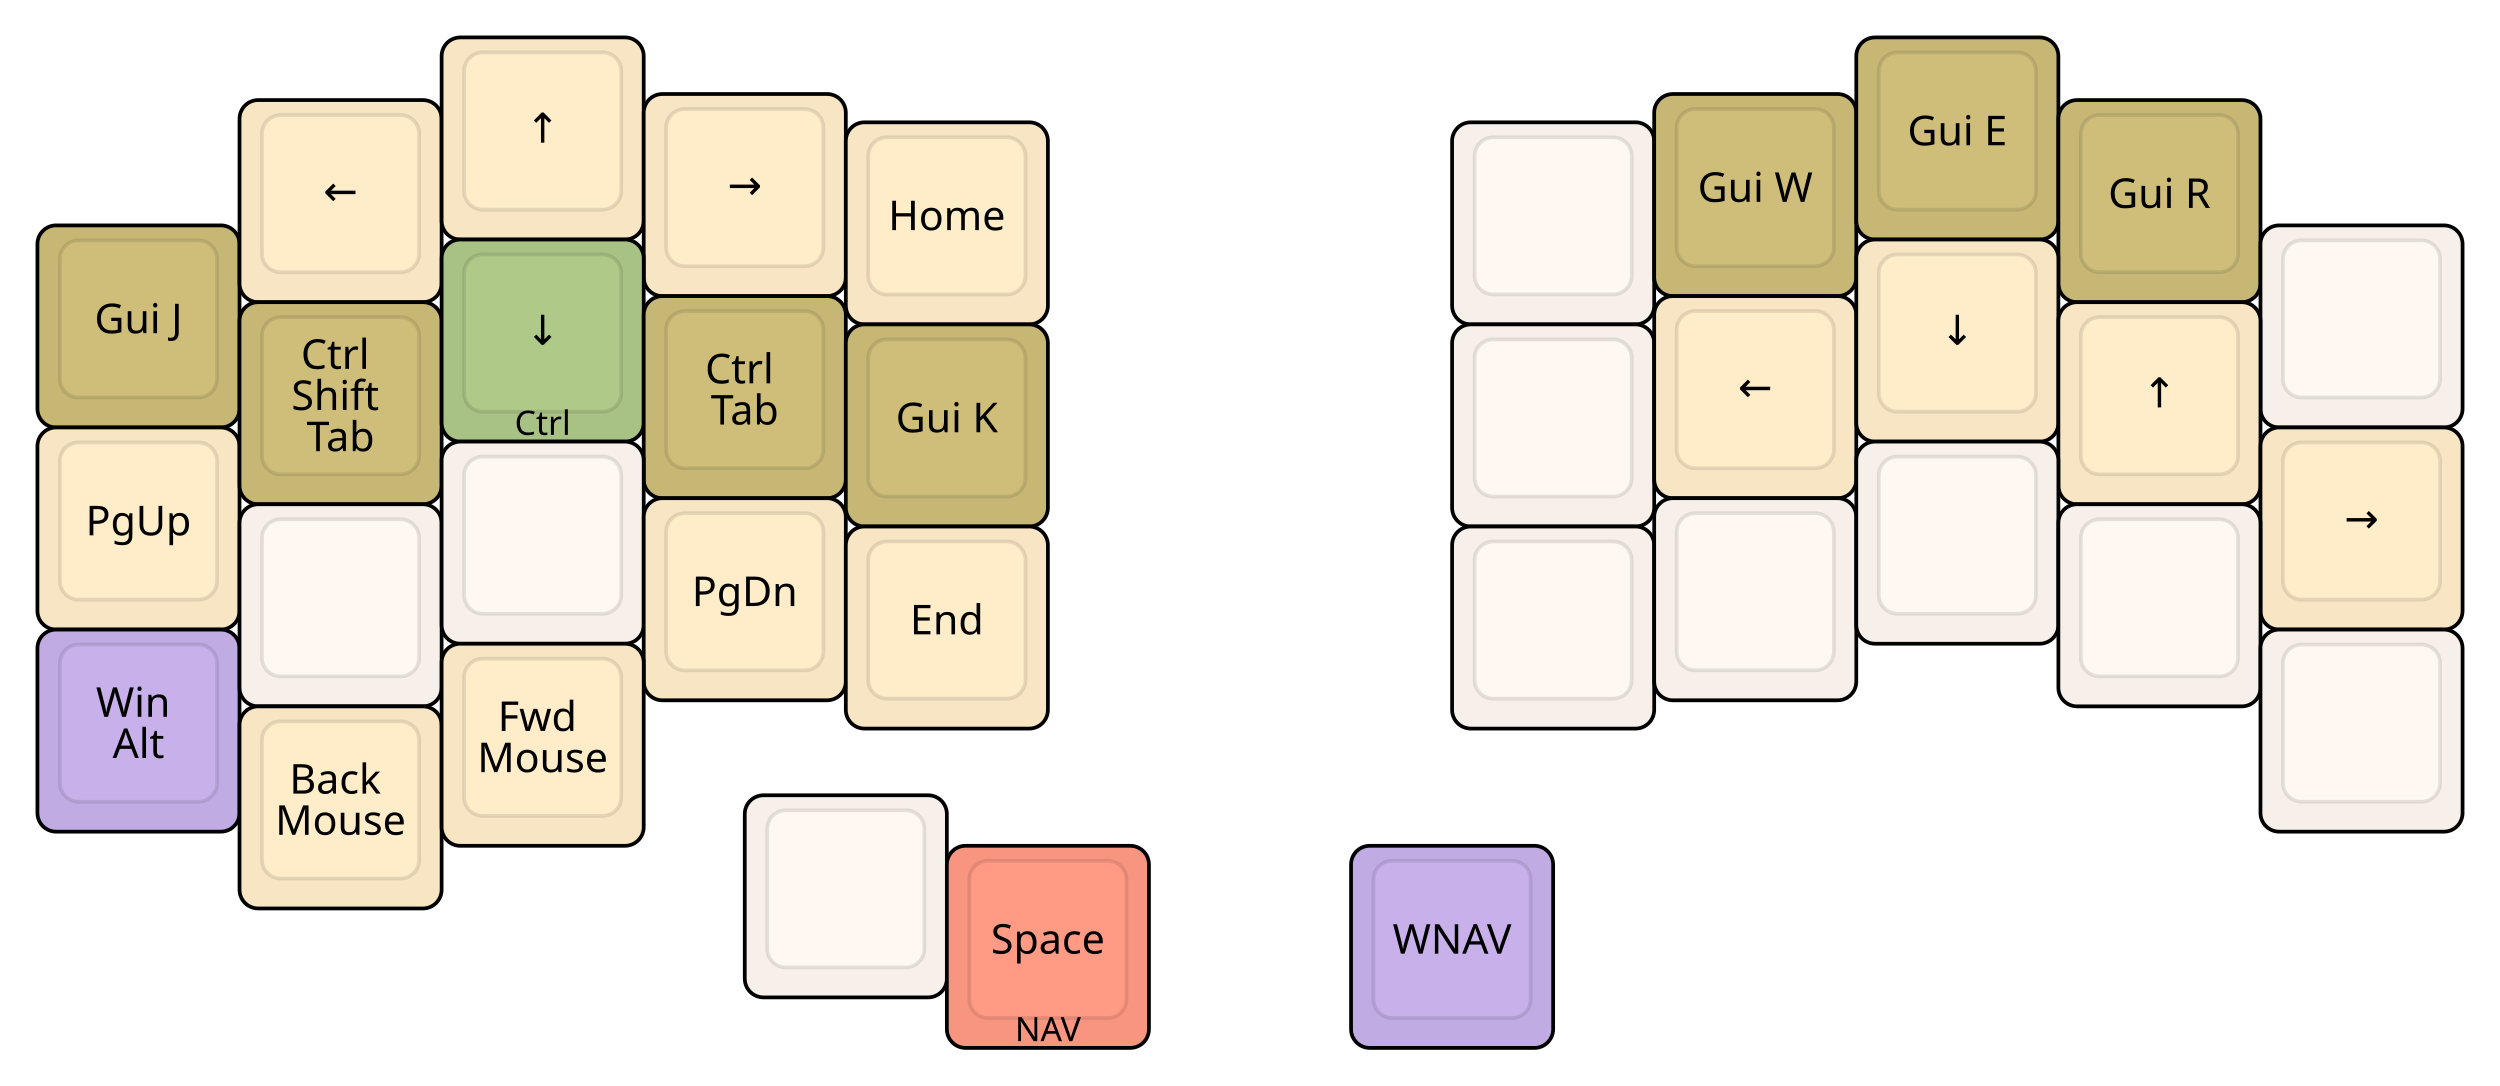
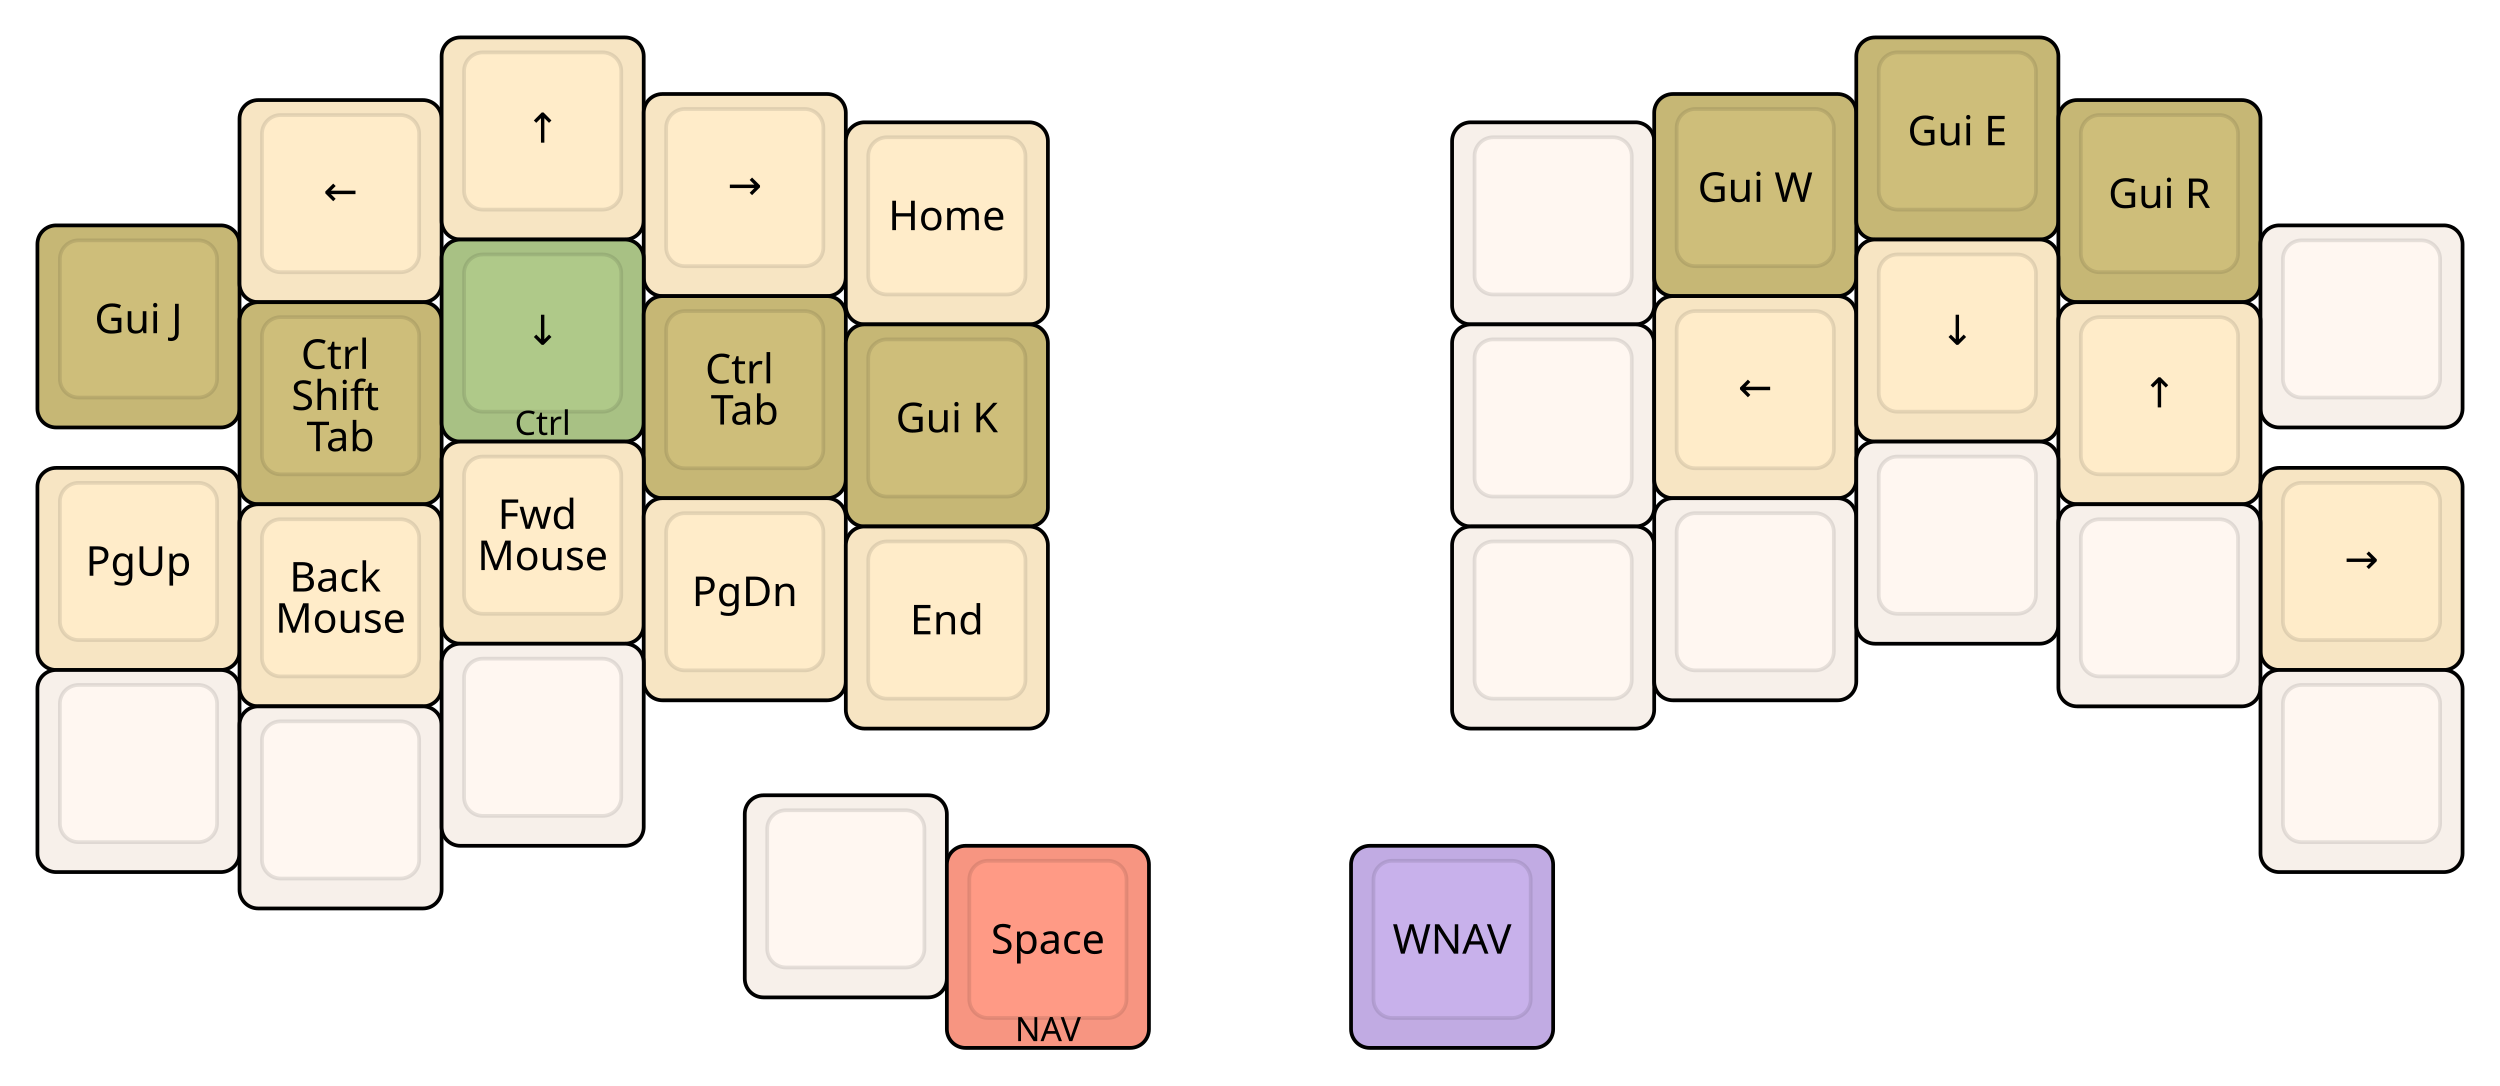
<svg xmlns="http://www.w3.org/2000/svg" width="668px" height="290x" viewBox="0 0 668 290">
  <style type="text/css">
    .keycap .border { stroke: black; stroke-width: 1; }
    .keycap .inner.border { stroke: rgba(0,0,0,.1); }
    .keycap { font-family: sans-serif; font-size: 11px}
    .keycap .sub { font-size: 9px}
  </style>
  <g class="keycap mod_implicit">
    <rect x="10" y="60.22" width="54" height="54" rx="5" fill="#c6b775" class="outer border" />
    <rect x="16" y="64.22" width="42" height="42" rx="5" fill="#cebe7a" class="inner border" />
    <text x="37" y="85.22" text-anchor="middle" dominant-baseline="middle" class="main">
      <tspan x="37" dy="0">Gui J</tspan>
    </text>
  </g>
  <g class="keycap default">
    <rect x="64" y="26.74" width="54" height="54" rx="5" fill="#f7e5c3" class="outer border" />
    <rect x="70" y="30.74" width="42" height="42" rx="5" fill="#ffecc9" class="inner border" />
    <text x="91" y="51.74" text-anchor="middle" dominant-baseline="middle" class="main">
      <tspan x="91" dy="0">←</tspan>
    </text>
  </g>
  <g class="keycap default">
    <rect x="118" y="10" width="54" height="54" rx="5" fill="#f7e5c3" class="outer border" />
    <rect x="124" y="14" width="42" height="42" rx="5" fill="#ffecc9" class="inner border" />
    <text x="145" y="35" text-anchor="middle" dominant-baseline="middle" class="main">
      <tspan x="145" dy="0">↑</tspan>
    </text>
  </g>
  <g class="keycap default">
    <rect x="172" y="25.12" width="54" height="54" rx="5" fill="#f7e5c3" class="outer border" />
    <rect x="178" y="29.12" width="42" height="42" rx="5" fill="#ffecc9" class="inner border" />
    <text x="199" y="50.12" text-anchor="middle" dominant-baseline="middle" class="main">
      <tspan x="199" dy="0">→</tspan>
    </text>
  </g>
  <g class="keycap default">
    <rect x="226" y="32.68" width="54" height="54" rx="5" fill="#f7e5c3" class="outer border" />
    <rect x="232" y="36.68" width="42" height="42" rx="5" fill="#ffecc9" class="inner border" />
    <text x="253" y="57.68" text-anchor="middle" dominant-baseline="middle" class="main">
      <tspan x="253" dy="0">Home</tspan>
    </text>
  </g>
  <g class="keycap blank">
    <rect x="388" y="32.68" width="54" height="54" rx="5" fill="#f7f0ea" class="outer border" />
    <rect x="394" y="36.68" width="42" height="42" rx="5" fill="#fff7f1" class="inner border" />
  </g>
  <g class="keycap mod_implicit">
    <rect x="442" y="25.12" width="54" height="54" rx="5" fill="#c6b775" class="outer border" />
    <rect x="448" y="29.12" width="42" height="42" rx="5" fill="#cebe7a" class="inner border" />
    <text x="469" y="50.12" text-anchor="middle" dominant-baseline="middle" class="main">
      <tspan x="469" dy="0">Gui W</tspan>
    </text>
  </g>
  <g class="keycap mod_implicit">
    <rect x="496" y="10" width="54" height="54" rx="5" fill="#c6b775" class="outer border" />
    <rect x="502" y="14" width="42" height="42" rx="5" fill="#cebe7a" class="inner border" />
    <text x="523" y="35" text-anchor="middle" dominant-baseline="middle" class="main">
      <tspan x="523" dy="0">Gui E</tspan>
    </text>
  </g>
  <g class="keycap mod_implicit">
    <rect x="550" y="26.74" width="54" height="54" rx="5" fill="#c6b775" class="outer border" />
    <rect x="556" y="30.74" width="42" height="42" rx="5" fill="#cebe7a" class="inner border" />
    <text x="577" y="51.74" text-anchor="middle" dominant-baseline="middle" class="main">
      <tspan x="577" dy="0">Gui R</tspan>
    </text>
  </g>
  <g class="keycap blank">
    <rect x="604" y="60.22" width="54" height="54" rx="5" fill="#f7f0ea" class="outer border" />
    <rect x="610" y="64.22" width="42" height="42" rx="5" fill="#fff7f1" class="inner border" />
  </g>
  <g class="keycap default">
-     <rect x="10" y="114.22" width="54" height="54" rx="5" fill="#f7e5c3" class="outer border" />
-     <rect x="16" y="118.22" width="42" height="42" rx="5" fill="#ffecc9" class="inner border" />
-     <text x="37" y="139.22" text-anchor="middle" dominant-baseline="middle" class="main">
+     <rect x="10" y="125.02" width="54" height="54" rx="5" fill="#f7e5c3" class="outer border" />
+     <rect x="16" y="129.02" width="42" height="42" rx="5" fill="#ffecc9" class="inner border" />
+     <text x="37" y="150.02" text-anchor="middle" dominant-baseline="middle" class="main">
      <tspan x="37" dy="0">PgUp</tspan>
    </text>
  </g>
  <g class="keycap mod_implicit">
    <rect x="64" y="80.74" width="54" height="54" rx="5" fill="#c6b775" class="outer border" />
    <rect x="70" y="84.74" width="42" height="42" rx="5" fill="#cebe7a" class="inner border" />
    <text x="91" y="94.74" text-anchor="middle" dominant-baseline="middle" class="main">
      <tspan x="91" dy="0">Ctrl</tspan>
      <tspan x="91" dy="11">Shift</tspan>
      <tspan x="91" dy="11">Tab</tspan>
    </text>
  </g>
  <g class="keycap mod_down">
    <rect x="118" y="64" width="54" height="54" rx="5" fill="#a8c184" class="outer border" />
    <rect x="124" y="68" width="42" height="42" rx="5" fill="#afc989" class="inner border" />
    <text x="145" y="89" text-anchor="middle" dominant-baseline="middle" class="main">
      <tspan x="145" dy="0">↓</tspan>
    </text>
    <text x="145" y="116.2" text-anchor="middle" class="sub">Ctrl</text>
  </g>
  <g class="keycap mod_implicit">
    <rect x="172" y="79.12" width="54" height="54" rx="5" fill="#c6b775" class="outer border" />
    <rect x="178" y="83.12" width="42" height="42" rx="5" fill="#cebe7a" class="inner border" />
    <text x="199" y="98.62" text-anchor="middle" dominant-baseline="middle" class="main">
      <tspan x="199" dy="0">Ctrl</tspan>
      <tspan x="199" dy="11">Tab</tspan>
    </text>
  </g>
  <g class="keycap mod_implicit">
    <rect x="226" y="86.68" width="54" height="54" rx="5" fill="#c6b775" class="outer border" />
    <rect x="232" y="90.68" width="42" height="42" rx="5" fill="#cebe7a" class="inner border" />
    <text x="253" y="111.68" text-anchor="middle" dominant-baseline="middle" class="main">
      <tspan x="253" dy="0">Gui K</tspan>
    </text>
  </g>
  <g class="keycap blank">
    <rect x="388" y="86.68" width="54" height="54" rx="5" fill="#f7f0ea" class="outer border" />
    <rect x="394" y="90.68" width="42" height="42" rx="5" fill="#fff7f1" class="inner border" />
  </g>
  <g class="keycap default">
    <rect x="442" y="79.12" width="54" height="54" rx="5" fill="#f7e5c3" class="outer border" />
    <rect x="448" y="83.12" width="42" height="42" rx="5" fill="#ffecc9" class="inner border" />
    <text x="469" y="104.12" text-anchor="middle" dominant-baseline="middle" class="main">
      <tspan x="469" dy="0">←</tspan>
    </text>
  </g>
  <g class="keycap default">
    <rect x="496" y="64" width="54" height="54" rx="5" fill="#f7e5c3" class="outer border" />
    <rect x="502" y="68" width="42" height="42" rx="5" fill="#ffecc9" class="inner border" />
    <text x="523" y="89" text-anchor="middle" dominant-baseline="middle" class="main">
      <tspan x="523" dy="0">↓</tspan>
    </text>
  </g>
  <g class="keycap default">
    <rect x="550" y="80.74" width="54" height="54" rx="5" fill="#f7e5c3" class="outer border" />
    <rect x="556" y="84.74" width="42" height="42" rx="5" fill="#ffecc9" class="inner border" />
    <text x="577" y="105.74" text-anchor="middle" dominant-baseline="middle" class="main">
      <tspan x="577" dy="0">↑</tspan>
    </text>
  </g>
  <g class="keycap default">
-     <rect x="604" y="114.22" width="54" height="54" rx="5" fill="#f7e5c3" class="outer border" />
-     <rect x="610" y="118.22" width="42" height="42" rx="5" fill="#ffecc9" class="inner border" />
-     <text x="631" y="139.22" text-anchor="middle" dominant-baseline="middle" class="main">
+     <rect x="604" y="125.02" width="54" height="54" rx="5" fill="#f7e5c3" class="outer border" />
+     <rect x="610" y="129.02" width="42" height="42" rx="5" fill="#ffecc9" class="inner border" />
+     <text x="631" y="150.02" text-anchor="middle" dominant-baseline="middle" class="main">
      <tspan x="631" dy="0">→</tspan>
    </text>
  </g>
-   <g class="keycap layer_down">
-     <rect x="10" y="168.22" width="54" height="54" rx="5" fill="#c1abe3" class="outer border" />
-     <rect x="16" y="172.22" width="42" height="42" rx="5" fill="#c8b1eb" class="inner border" />
-     <text x="37" y="187.72" text-anchor="middle" dominant-baseline="middle" class="main">
-       <tspan x="37" dy="0">Win</tspan>
-       <tspan x="37" dy="11">Alt</tspan>
-     </text>
-   </g>
-   <g class="keycap blank">
-     <rect x="64" y="134.74" width="54" height="54" rx="5" fill="#f7f0ea" class="outer border" />
-     <rect x="70" y="138.74" width="42" height="42" rx="5" fill="#fff7f1" class="inner border" />
-   </g>
-   <g class="keycap blank">
-     <rect x="118" y="118" width="54" height="54" rx="5" fill="#f7f0ea" class="outer border" />
-     <rect x="124" y="122" width="42" height="42" rx="5" fill="#fff7f1" class="inner border" />
+   <g class="keycap blank">
+     <rect x="10" y="179.02" width="54" height="54" rx="5" fill="#f7f0ea" class="outer border" />
+     <rect x="16" y="183.02" width="42" height="42" rx="5" fill="#fff7f1" class="inner border" />
+   </g>
+   <g class="keycap default">
+     <rect x="64" y="134.74" width="54" height="54" rx="5" fill="#f7e5c3" class="outer border" />
+     <rect x="70" y="138.74" width="42" height="42" rx="5" fill="#ffecc9" class="inner border" />
+     <text x="91" y="154.24" text-anchor="middle" dominant-baseline="middle" class="main">
+       <tspan x="91" dy="0">Back</tspan>
+       <tspan x="91" dy="11">Mouse</tspan>
+     </text>
+   </g>
+   <g class="keycap default">
+     <rect x="118" y="118" width="54" height="54" rx="5" fill="#f7e5c3" class="outer border" />
+     <rect x="124" y="122" width="42" height="42" rx="5" fill="#ffecc9" class="inner border" />
+     <text x="145" y="137.5" text-anchor="middle" dominant-baseline="middle" class="main">
+       <tspan x="145" dy="0">Fwd</tspan>
+       <tspan x="145" dy="11">Mouse</tspan>
+     </text>
  </g>
  <g class="keycap default">
    <rect x="172" y="133.12" width="54" height="54" rx="5" fill="#f7e5c3" class="outer border" />
    <rect x="178" y="137.12" width="42" height="42" rx="5" fill="#ffecc9" class="inner border" />
    <text x="199" y="158.12" text-anchor="middle" dominant-baseline="middle" class="main">
      <tspan x="199" dy="0">PgDn</tspan>
    </text>
  </g>
  <g class="keycap default">
    <rect x="226" y="140.68" width="54" height="54" rx="5" fill="#f7e5c3" class="outer border" />
    <rect x="232" y="144.68" width="42" height="42" rx="5" fill="#ffecc9" class="inner border" />
    <text x="253" y="165.68" text-anchor="middle" dominant-baseline="middle" class="main">
      <tspan x="253" dy="0">End</tspan>
    </text>
  </g>
  <g class="keycap blank">
    <rect x="388" y="140.68" width="54" height="54" rx="5" fill="#f7f0ea" class="outer border" />
    <rect x="394" y="144.68" width="42" height="42" rx="5" fill="#fff7f1" class="inner border" />
  </g>
  <g class="keycap blank">
    <rect x="442" y="133.12" width="54" height="54" rx="5" fill="#f7f0ea" class="outer border" />
    <rect x="448" y="137.12" width="42" height="42" rx="5" fill="#fff7f1" class="inner border" />
  </g>
  <g class="keycap blank">
    <rect x="496" y="118" width="54" height="54" rx="5" fill="#f7f0ea" class="outer border" />
    <rect x="502" y="122" width="42" height="42" rx="5" fill="#fff7f1" class="inner border" />
  </g>
  <g class="keycap blank">
    <rect x="550" y="134.74" width="54" height="54" rx="5" fill="#f7f0ea" class="outer border" />
    <rect x="556" y="138.74" width="42" height="42" rx="5" fill="#fff7f1" class="inner border" />
  </g>
  <g class="keycap blank">
-     <rect x="604" y="168.22" width="54" height="54" rx="5" fill="#f7f0ea" class="outer border" />
-     <rect x="610" y="172.22" width="42" height="42" rx="5" fill="#fff7f1" class="inner border" />
-   </g>
-   <g class="keycap default">
-     <rect x="64" y="188.74" width="54" height="54" rx="5" fill="#f7e5c3" class="outer border" />
-     <rect x="70" y="192.74" width="42" height="42" rx="5" fill="#ffecc9" class="inner border" />
-     <text x="91" y="208.24" text-anchor="middle" dominant-baseline="middle" class="main">
-       <tspan x="91" dy="0">Back</tspan>
-       <tspan x="91" dy="11">Mouse</tspan>
-     </text>
-   </g>
-   <g class="keycap default">
-     <rect x="118" y="172" width="54" height="54" rx="5" fill="#f7e5c3" class="outer border" />
-     <rect x="124" y="176" width="42" height="42" rx="5" fill="#ffecc9" class="inner border" />
-     <text x="145" y="191.5" text-anchor="middle" dominant-baseline="middle" class="main">
-       <tspan x="145" dy="0">Fwd</tspan>
-       <tspan x="145" dy="11">Mouse</tspan>
-     </text>
+     <rect x="604" y="179.02" width="54" height="54" rx="5" fill="#f7f0ea" class="outer border" />
+     <rect x="610" y="183.02" width="42" height="42" rx="5" fill="#fff7f1" class="inner border" />
+   </g>
+   <g class="keycap blank">
+     <rect x="64" y="188.74" width="54" height="54" rx="5" fill="#f7f0ea" class="outer border" />
+     <rect x="70" y="192.74" width="42" height="42" rx="5" fill="#fff7f1" class="inner border" />
+   </g>
+   <g class="keycap blank">
+     <rect x="118" y="172" width="54" height="54" rx="5" fill="#f7f0ea" class="outer border" />
+     <rect x="124" y="176" width="42" height="42" rx="5" fill="#fff7f1" class="inner border" />
  </g>
  <g class="keycap blank">
    <rect x="199" y="212.5" width="54" height="54" rx="5" fill="#f7f0ea" class="outer border" />
    <rect x="205" y="216.5" width="42" height="42" rx="5" fill="#fff7f1" class="inner border" />
  </g>
  <g class="keycap active_layer">
    <rect x="253" y="226" width="54" height="54" rx="5" fill="#f79581" class="outer border" />
    <rect x="259" y="230" width="42" height="42" rx="5" fill="#ff9a85" class="inner border" />
    <text x="280" y="251" text-anchor="middle" dominant-baseline="middle" class="main">
      <tspan x="280" dy="0">Space</tspan>
    </text>
    <text x="280" y="278.2" text-anchor="middle" class="sub">NAV</text>
  </g>
  <g class="keycap layer_down">
    <rect x="361" y="226" width="54" height="54" rx="5" fill="#c1abe3" class="outer border" />
    <rect x="367" y="230" width="42" height="42" rx="5" fill="#c8b1eb" class="inner border" />
    <text x="388" y="251" text-anchor="middle" dominant-baseline="middle" class="main">
      <tspan x="388" dy="0">WNAV</tspan>
    </text>
  </g>
</svg>
